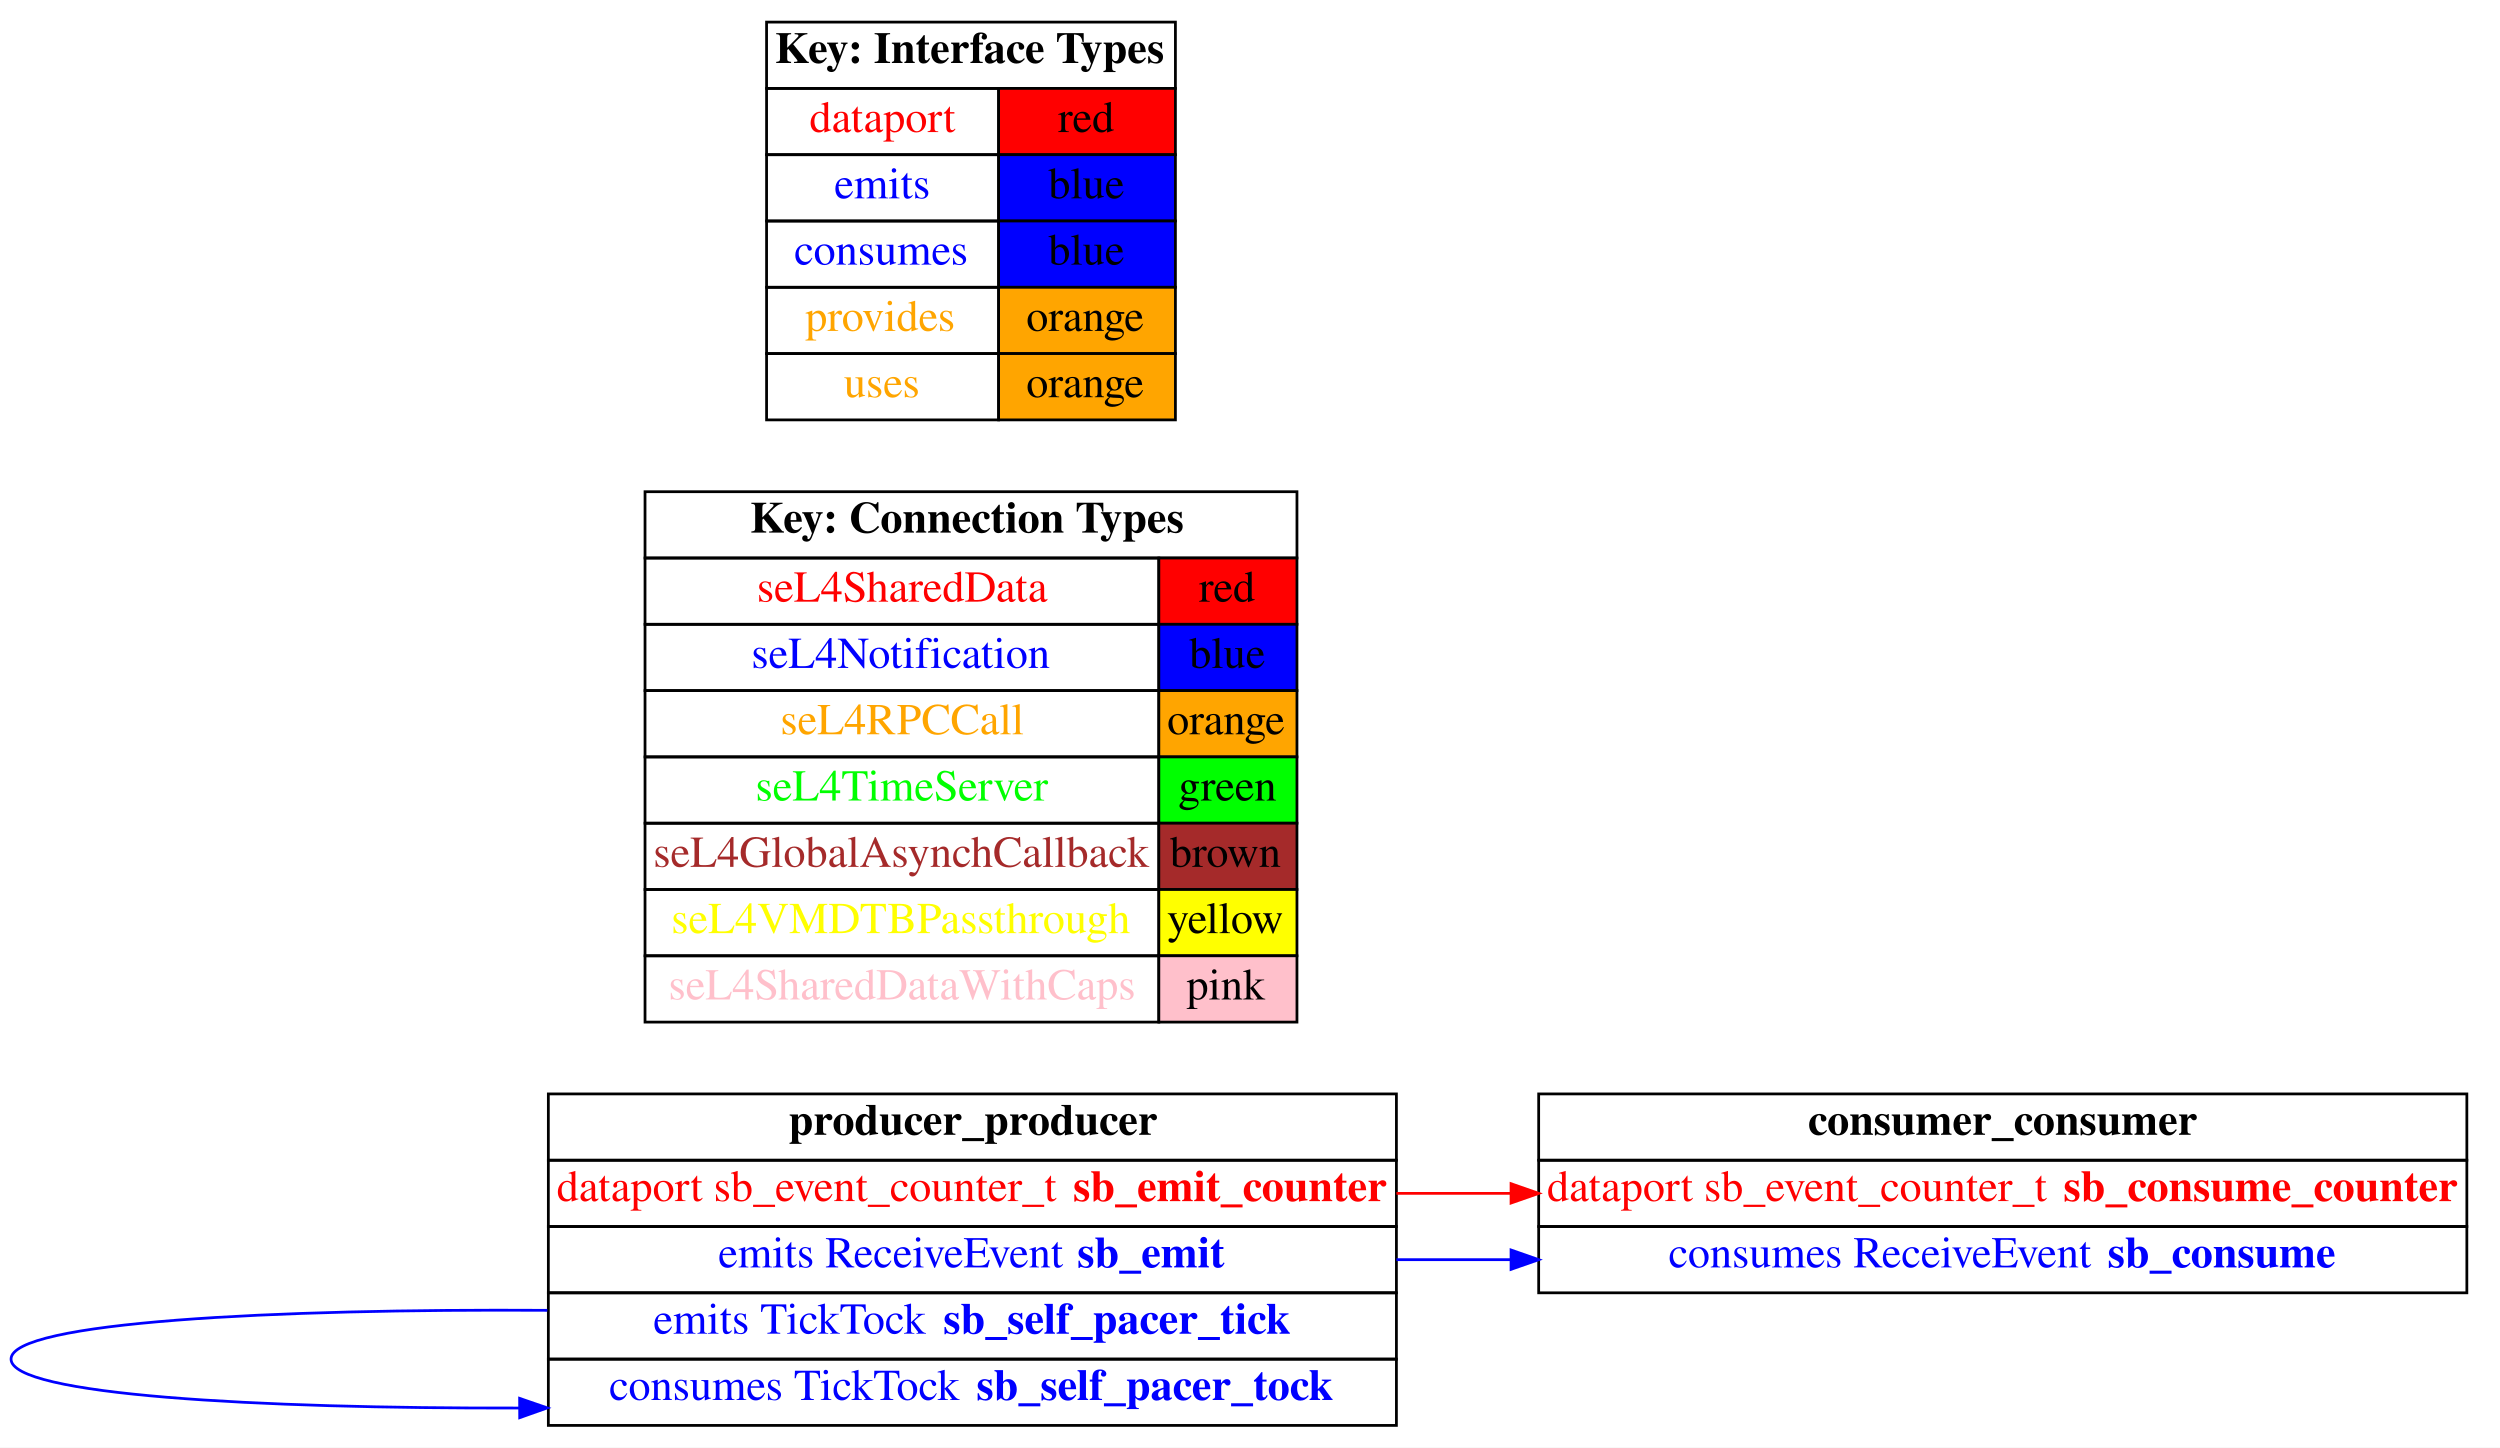
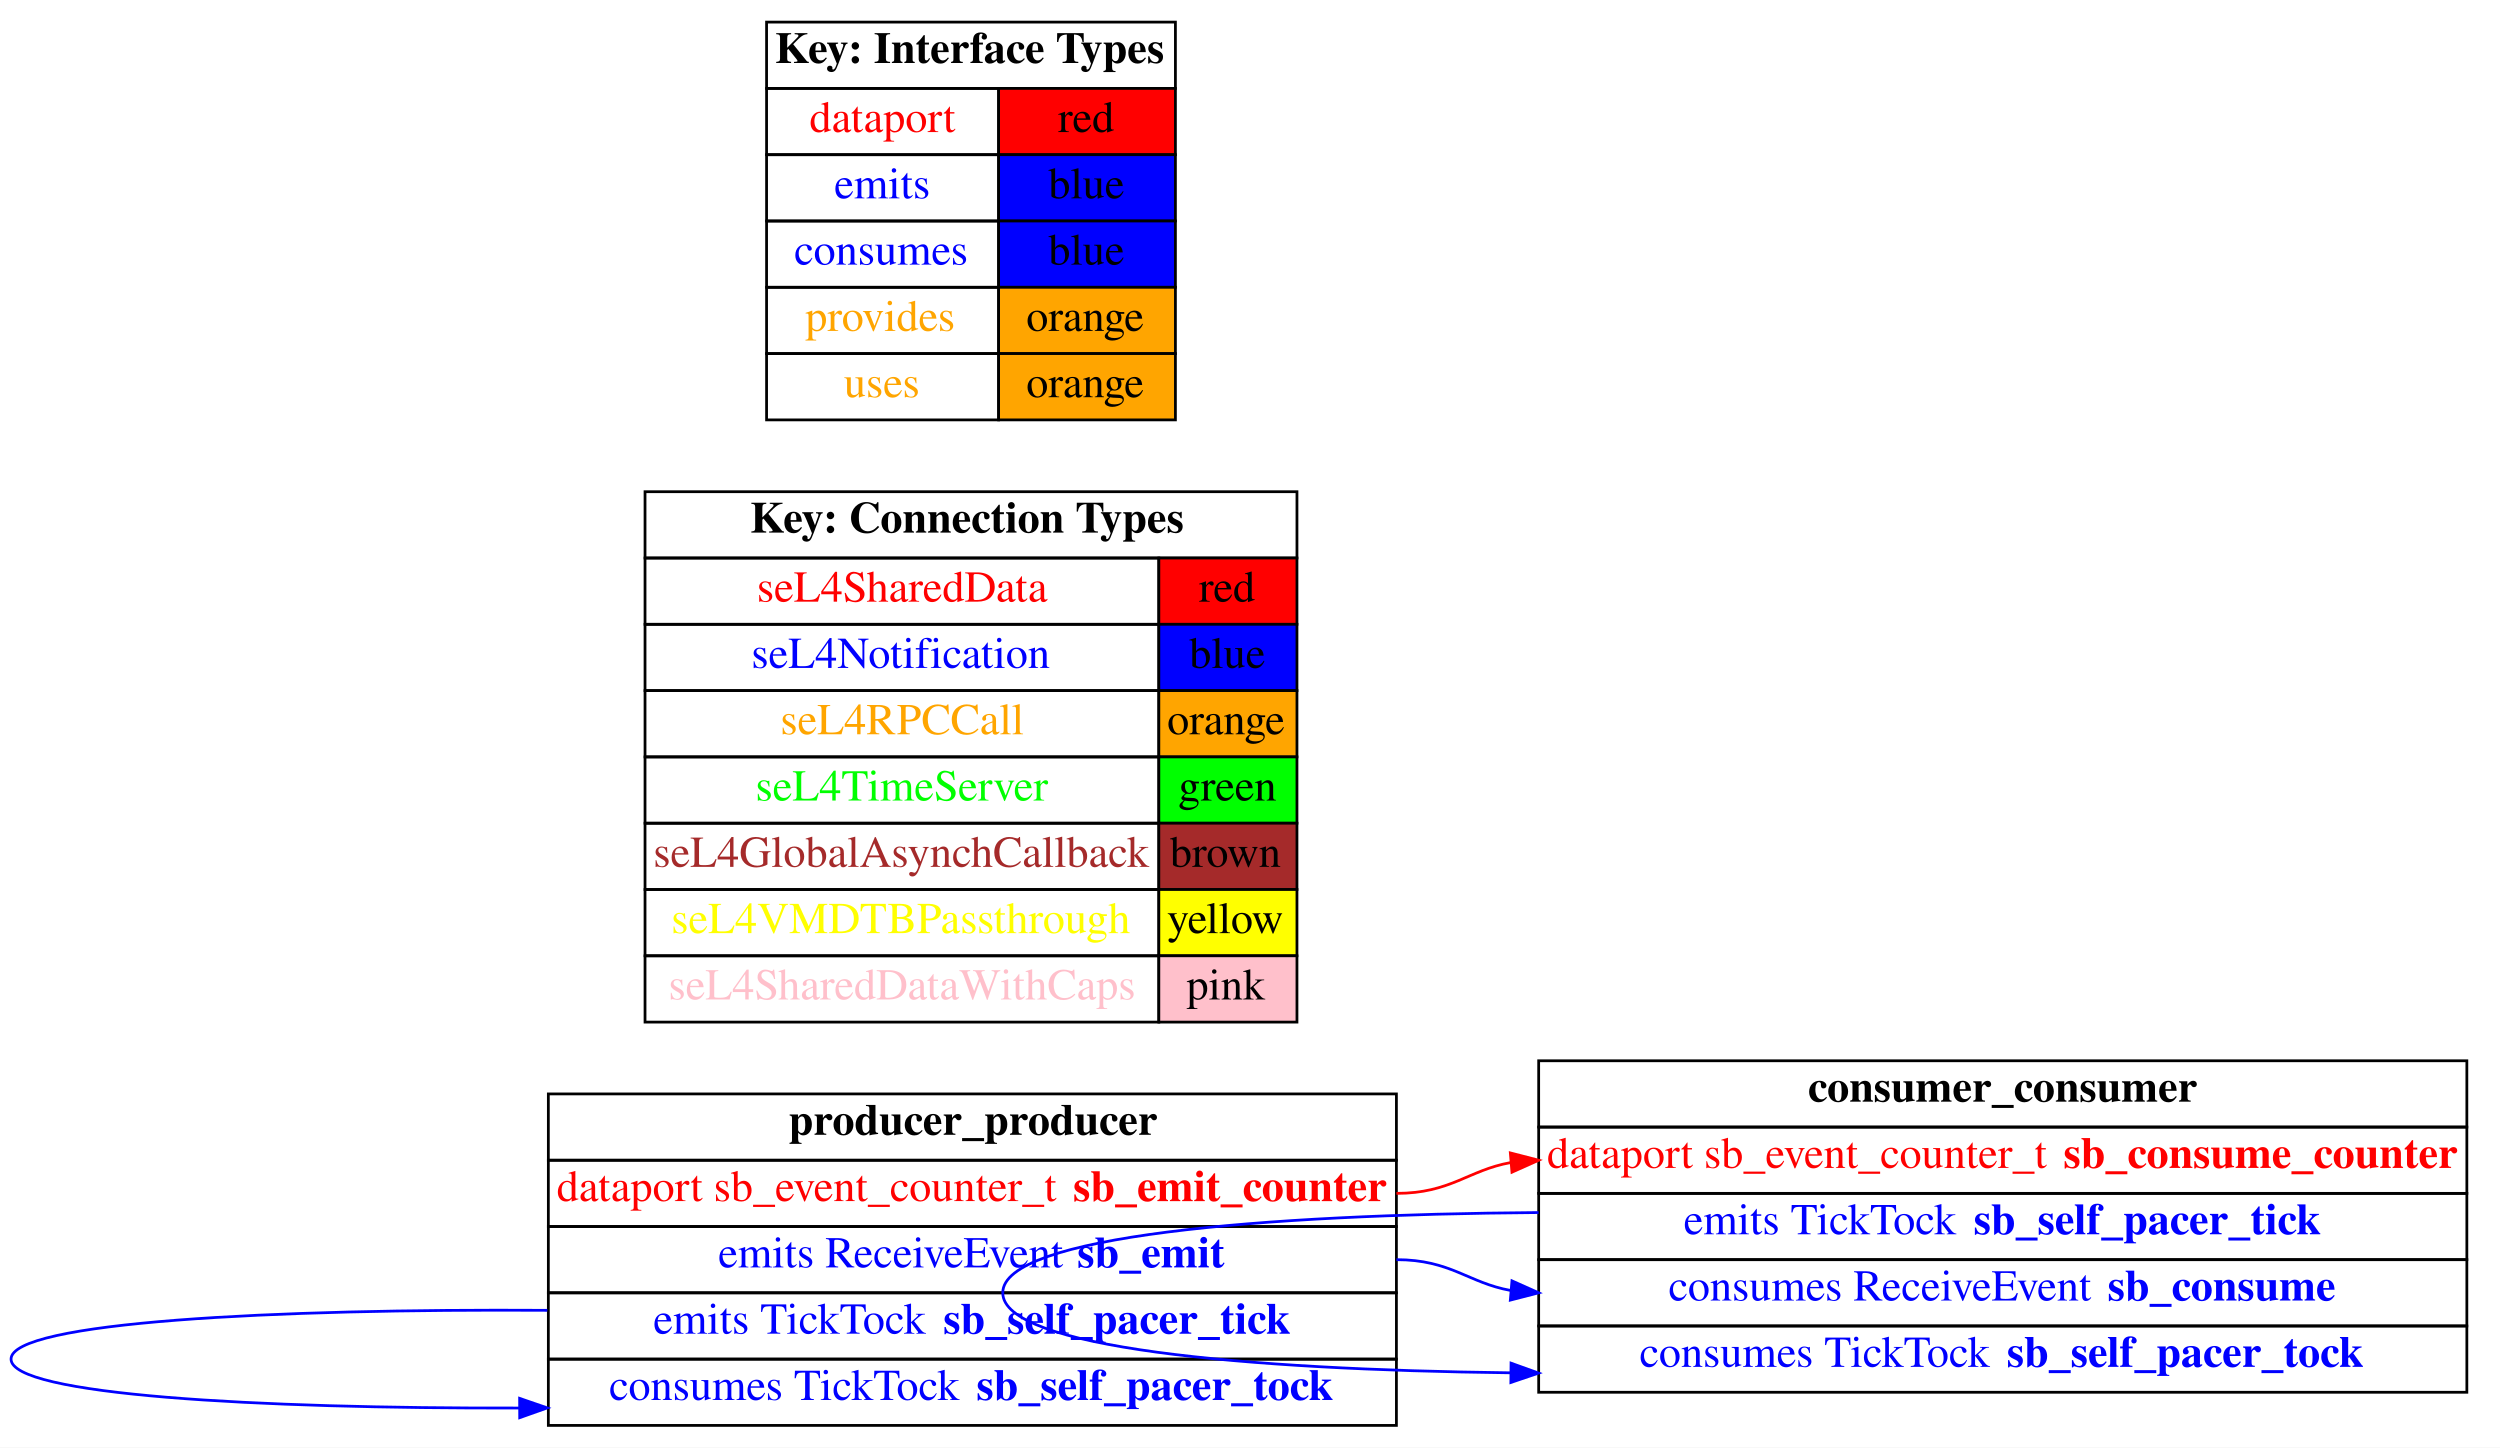
<svg xmlns="http://www.w3.org/2000/svg" width="905pt" height="524pt" viewBox="0.00 0.00 905.00 524.00">
  <g id="graph0" class="graph" transform="scale(1 1) rotate(0) translate(4 520)">
    <polygon fill="#ffffff" stroke="transparent" points="-4,4 -4,-520 901,-520 901,4 -4,4" />
    <g id="node1" class="node">
      <polygon fill="none" stroke="#000000" points="194.5,-100 194.5,-124 501.5,-124 501.5,-100 194.5,-100" />
      <text text-anchor="start" x="281.5" y="-109.2" font-family="Times,serif" font-weight="bold" font-size="16.00" fill="#000000">producer_producer</text>
      <polygon fill="none" stroke="#000000" points="194.5,-76 194.5,-100 501.5,-100 501.5,-76 194.5,-76" />
      <text text-anchor="start" x="197.5" y="-85.2" font-family="Times,serif" font-size="16.00" fill="#ff0000">dataport sb_event_counter_t </text>
      <text text-anchor="start" x="384.5" y="-85.2" font-family="Times,serif" font-weight="bold" font-size="16.00" fill="#ff0000">sb_emit_counter</text>
      <polygon fill="none" stroke="#000000" points="194.5,-52 194.5,-76 501.5,-76 501.5,-52 194.5,-52" />
      <text text-anchor="start" x="256" y="-61.2" font-family="Times,serif" font-size="16.00" fill="#0000ff">emits ReceiveEvent </text>
      <text text-anchor="start" x="386" y="-61.2" font-family="Times,serif" font-weight="bold" font-size="16.00" fill="#0000ff">sb_emit</text>
      <polygon fill="none" stroke="#000000" points="194.5,-28 194.5,-52 501.5,-52 501.5,-28 194.5,-28" />
      <text text-anchor="start" x="232.5" y="-37.2" font-family="Times,serif" font-size="16.00" fill="#0000ff">emits TickTock </text>
      <text text-anchor="start" x="337.5" y="-37.2" font-family="Times,serif" font-weight="bold" font-size="16.00" fill="#0000ff">sb_self_pacer_tick</text>
      <polygon fill="none" stroke="#000000" points="194.5,-4 194.5,-28 501.5,-28 501.5,-4 194.5,-4" />
      <text text-anchor="start" x="216.5" y="-13.2" font-family="Times,serif" font-size="16.00" fill="#0000ff">consumes TickTock </text>
      <text text-anchor="start" x="349.5" y="-13.2" font-family="Times,serif" font-weight="bold" font-size="16.00" fill="#0000ff">sb_self_pacer_tock</text>
    </g>
    <g id="conn3" class="edge">
      <path fill="none" stroke="#0000ff" d="M194.118,-45.662C95.196,-46.273 0,-41.433 0,-28 0,-15.027 88.799,-10.068 183.992,-10.295" />
      <polygon fill="#0000ff" stroke="#0000ff" points="184.103,-13.795 194.118,-10.338 184.133,-6.795 184.103,-13.795" />
    </g>
    <g id="node2" class="node">
-       <polygon fill="none" stroke="#000000" points="553,-100 553,-124 889,-124 889,-100 553,-100" />
-       <text text-anchor="start" x="650.5" y="-109.2" font-family="Times,serif" font-weight="bold" font-size="16.00" fill="#000000">consumer_consumer</text>
-       <polygon fill="none" stroke="#000000" points="553,-76 553,-100 889,-100 889,-76 553,-76" />
-       <text text-anchor="start" x="556" y="-85.2" font-family="Times,serif" font-size="16.00" fill="#ff0000">dataport sb_event_counter_t </text>
-       <text text-anchor="start" x="743" y="-85.2" font-family="Times,serif" font-weight="bold" font-size="16.00" fill="#ff0000">sb_consume_counter</text>
-       <polygon fill="none" stroke="#000000" points="553,-52 553,-76 889,-76 889,-52 553,-52" />
-       <text text-anchor="start" x="600" y="-61.2" font-family="Times,serif" font-size="16.00" fill="#0000ff">consumes ReceiveEvent </text>
-       <text text-anchor="start" x="759" y="-61.2" font-family="Times,serif" font-weight="bold" font-size="16.00" fill="#0000ff">sb_consume</text>
+       <polygon fill="none" stroke="#000000" points="553,-112 553,-136 889,-136 889,-112 553,-112" />
+       <text text-anchor="start" x="650.5" y="-121.2" font-family="Times,serif" font-weight="bold" font-size="16.00" fill="#000000">consumer_consumer</text>
+       <polygon fill="none" stroke="#000000" points="553,-88 553,-112 889,-112 889,-88 553,-88" />
+       <text text-anchor="start" x="556" y="-97.2" font-family="Times,serif" font-size="16.00" fill="#ff0000">dataport sb_event_counter_t </text>
+       <text text-anchor="start" x="743" y="-97.2" font-family="Times,serif" font-weight="bold" font-size="16.00" fill="#ff0000">sb_consume_counter</text>
+       <polygon fill="none" stroke="#000000" points="553,-64 553,-88 889,-88 889,-64 553,-64" />
+       <text text-anchor="start" x="605.5" y="-73.2" font-family="Times,serif" font-size="16.00" fill="#0000ff">emits TickTock </text>
+       <text text-anchor="start" x="710.5" y="-73.2" font-family="Times,serif" font-weight="bold" font-size="16.00" fill="#0000ff">sb_self_pacer_tick</text>
+       <polygon fill="none" stroke="#000000" points="553,-40 553,-64 889,-64 889,-40 553,-40" />
+       <text text-anchor="start" x="600" y="-49.2" font-family="Times,serif" font-size="16.00" fill="#0000ff">consumes ReceiveEvent </text>
+       <text text-anchor="start" x="759" y="-49.2" font-family="Times,serif" font-weight="bold" font-size="16.00" fill="#0000ff">sb_consume</text>
+       <polygon fill="none" stroke="#000000" points="553,-16 553,-40 889,-40 889,-16 553,-16" />
+       <text text-anchor="start" x="589.5" y="-25.2" font-family="Times,serif" font-size="16.00" fill="#0000ff">consumes TickTock </text>
+       <text text-anchor="start" x="722.5" y="-25.2" font-family="Times,serif" font-weight="bold" font-size="16.00" fill="#0000ff">sb_self_pacer_tock</text>
    </g>
    <g id="conn1" class="edge">
-       <path fill="none" stroke="#0000ff" d="M501.5,-64C520.634,-64 527.771,-64 542.969,-64" />
-       <polygon fill="#0000ff" stroke="#0000ff" points="543,-67.5 553,-64 543,-60.5 543,-67.5" />
+       <path fill="none" stroke="#0000ff" d="M501.5,-64C521.146,-64 527.511,-55.614 542.799,-52.863" />
+       <polygon fill="#0000ff" stroke="#0000ff" points="543.331,-56.331 553,-52 542.74,-49.356 543.331,-56.331" />
    </g>
    <g id="conn2" class="edge">
-       <path fill="none" stroke="#ff0000" d="M501.5,-88C520.634,-88 527.771,-88 542.969,-88" />
-       <polygon fill="#ff0000" stroke="#ff0000" points="543,-91.5 553,-88 543,-84.5 543,-91.5" />
+       <path fill="none" stroke="#ff0000" d="M501.5,-88C521.146,-88 527.511,-96.385 542.799,-99.137" />
+       <polygon fill="#ff0000" stroke="#ff0000" points="542.74,-102.644 553,-100 543.331,-95.669 542.74,-102.644" />
+     </g>
+     <g id="conn4" class="edge">
+       <path fill="none" stroke="#0000ff" d="M552.964,-81.059C452.976,-80.335 359,-72.593 359,-52 359,-32.111 446.662,-24.209 542.736,-23.04" />
+       <polygon fill="#0000ff" stroke="#0000ff" points="542.999,-26.538 552.964,-22.941 542.931,-19.538 542.999,-26.538" />
    </g>
    <g id="node3" class="node">
      <polygon fill="none" stroke="#000000" points="229.5,-318 229.5,-342 465.5,-342 465.5,-318 229.5,-318" />
      <text text-anchor="start" x="267.5" y="-327.2" font-family="Times,serif" font-weight="bold" font-size="16.00" fill="#000000">Key: Connection Types</text>
      <polygon fill="none" stroke="#000000" points="229.5,-294 229.5,-318 415.5,-318 415.5,-294 229.5,-294" />
      <text text-anchor="start" x="270" y="-302.2" font-family="Times,serif" font-size="16.00" fill="#ff0000">seL4SharedData</text>
      <polygon fill="#ff0000" stroke="transparent" points="415.5,-294 415.5,-318 465.5,-318 465.5,-294 415.5,-294" />
      <polygon fill="none" stroke="#000000" points="415.5,-294 415.5,-318 465.5,-318 465.5,-294 415.5,-294" />
      <text text-anchor="start" x="430" y="-302.2" font-family="Times,serif" font-size="16.00" fill="#000000">red</text>
      <polygon fill="none" stroke="#000000" points="229.5,-270 229.5,-294 415.5,-294 415.5,-270 229.5,-270" />
      <text text-anchor="start" x="268" y="-278.2" font-family="Times,serif" font-size="16.00" fill="#0000ff">seL4Notification</text>
      <polygon fill="#0000ff" stroke="transparent" points="415.5,-270 415.5,-294 465.5,-294 465.5,-270 415.5,-270" />
      <polygon fill="none" stroke="#000000" points="415.5,-270 415.5,-294 465.5,-294 465.5,-270 415.5,-270" />
      <text text-anchor="start" x="426.5" y="-278.2" font-family="Times,serif" font-size="16.00" fill="#000000">blue</text>
      <polygon fill="none" stroke="#000000" points="229.5,-246 229.5,-270 415.5,-270 415.5,-246 229.5,-246" />
      <text text-anchor="start" x="278.5" y="-254.2" font-family="Times,serif" font-size="16.00" fill="#ffa500">seL4RPCCall</text>
      <polygon fill="#ffa500" stroke="transparent" points="415.5,-246 415.5,-270 465.5,-270 465.5,-246 415.5,-246" />
      <polygon fill="none" stroke="#000000" points="415.5,-246 415.5,-270 465.5,-270 465.5,-246 415.5,-246" />
      <text text-anchor="start" x="418.5" y="-254.2" font-family="Times,serif" font-size="16.00" fill="#000000">orange</text>
      <polygon fill="none" stroke="#000000" points="229.5,-222 229.5,-246 415.5,-246 415.5,-222 229.5,-222" />
      <text text-anchor="start" x="269.5" y="-230.2" font-family="Times,serif" font-size="16.00" fill="#00ff00">seL4TimeServer</text>
      <polygon fill="#00ff00" stroke="transparent" points="415.5,-222 415.5,-246 465.5,-246 465.5,-222 415.5,-222" />
      <polygon fill="none" stroke="#000000" points="415.5,-222 415.5,-246 465.5,-246 465.5,-222 415.5,-222" />
      <text text-anchor="start" x="422.5" y="-230.2" font-family="Times,serif" font-size="16.00" fill="#000000">green</text>
      <polygon fill="none" stroke="#000000" points="229.5,-198 229.5,-222 415.5,-222 415.5,-198 229.5,-198" />
      <text text-anchor="start" x="232.5" y="-206.2" font-family="Times,serif" font-size="16.00" fill="#a52a2a">seL4GlobalAsynchCallback</text>
      <polygon fill="#a52a2a" stroke="transparent" points="415.5,-198 415.5,-222 465.5,-222 465.5,-198 415.5,-198" />
      <polygon fill="none" stroke="#000000" points="415.5,-198 415.5,-222 465.5,-222 465.5,-198 415.5,-198" />
      <text text-anchor="start" x="419.5" y="-206.2" font-family="Times,serif" font-size="16.00" fill="#000000">brown</text>
      <polygon fill="none" stroke="#000000" points="229.5,-174 229.5,-198 415.5,-198 415.5,-174 229.5,-174" />
      <text text-anchor="start" x="239" y="-182.2" font-family="Times,serif" font-size="16.00" fill="#ffff00">seL4VMDTBPassthrough</text>
      <polygon fill="#ffff00" stroke="transparent" points="415.5,-174 415.5,-198 465.5,-198 465.5,-174 415.5,-174" />
      <polygon fill="none" stroke="#000000" points="415.5,-174 415.5,-198 465.5,-198 465.5,-174 415.5,-174" />
      <text text-anchor="start" x="418.5" y="-182.2" font-family="Times,serif" font-size="16.00" fill="#000000">yellow</text>
      <polygon fill="none" stroke="#000000" points="229.5,-150 229.5,-174 415.5,-174 415.5,-150 229.5,-150" />
      <text text-anchor="start" x="238" y="-158.2" font-family="Times,serif" font-size="16.00" fill="#ffc0cb">seL4SharedDataWithCaps</text>
      <polygon fill="#ffc0cb" stroke="transparent" points="415.5,-150 415.5,-174 465.5,-174 465.5,-150 415.5,-150" />
      <polygon fill="none" stroke="#000000" points="415.5,-150 415.5,-174 465.5,-174 465.5,-150 415.5,-150" />
      <text text-anchor="start" x="425.5" y="-158.2" font-family="Times,serif" font-size="16.00" fill="#000000">pink</text>
    </g>
    <g id="node4" class="node">
      <polygon fill="none" stroke="#000000" points="273.5,-488 273.5,-512 421.5,-512 421.5,-488 273.5,-488" />
      <text text-anchor="start" x="276.5" y="-497.2" font-family="Times,serif" font-weight="bold" font-size="16.00" fill="#000000">Key: Interface Types</text>
      <polygon fill="none" stroke="#000000" points="273.5,-464 273.5,-488 357.5,-488 357.5,-464 273.5,-464" />
      <text text-anchor="start" x="289" y="-472.2" font-family="Times,serif" font-size="16.00" fill="#ff0000">dataport</text>
      <polygon fill="#ff0000" stroke="transparent" points="357.5,-464 357.5,-488 421.5,-488 421.5,-464 357.5,-464" />
      <polygon fill="none" stroke="#000000" points="357.5,-464 357.5,-488 421.5,-488 421.5,-464 357.5,-464" />
      <text text-anchor="start" x="379" y="-472.2" font-family="Times,serif" font-size="16.00" fill="#000000">red</text>
      <polygon fill="none" stroke="#000000" points="273.5,-440 273.5,-464 357.5,-464 357.5,-440 273.5,-440" />
      <text text-anchor="start" x="298" y="-448.2" font-family="Times,serif" font-size="16.00" fill="#0000ff">emits</text>
      <polygon fill="#0000ff" stroke="transparent" points="357.5,-440 357.5,-464 421.5,-464 421.5,-440 357.5,-440" />
      <polygon fill="none" stroke="#000000" points="357.5,-440 357.5,-464 421.5,-464 421.5,-440 357.5,-440" />
      <text text-anchor="start" x="375.5" y="-448.2" font-family="Times,serif" font-size="16.00" fill="#000000">blue</text>
      <polygon fill="none" stroke="#000000" points="273.5,-416 273.5,-440 357.5,-440 357.5,-416 273.5,-416" />
      <text text-anchor="start" x="283.5" y="-424.2" font-family="Times,serif" font-size="16.00" fill="#0000ff">consumes</text>
      <polygon fill="#0000ff" stroke="transparent" points="357.5,-416 357.5,-440 421.5,-440 421.5,-416 357.5,-416" />
      <polygon fill="none" stroke="#000000" points="357.5,-416 357.5,-440 421.5,-440 421.5,-416 357.5,-416" />
      <text text-anchor="start" x="375.5" y="-424.2" font-family="Times,serif" font-size="16.00" fill="#000000">blue</text>
      <polygon fill="none" stroke="#000000" points="273.5,-392 273.5,-416 357.5,-416 357.5,-392 273.5,-392" />
      <text text-anchor="start" x="287.5" y="-400.2" font-family="Times,serif" font-size="16.00" fill="#ffa500">provides</text>
      <polygon fill="#ffa500" stroke="transparent" points="357.5,-392 357.5,-416 421.5,-416 421.5,-392 357.5,-392" />
      <polygon fill="none" stroke="#000000" points="357.5,-392 357.5,-416 421.5,-416 421.5,-392 357.5,-392" />
      <text text-anchor="start" x="367.5" y="-400.2" font-family="Times,serif" font-size="16.00" fill="#000000">orange</text>
      <polygon fill="none" stroke="#000000" points="273.5,-368 273.5,-392 357.5,-392 357.5,-368 273.5,-368" />
      <text text-anchor="start" x="301.5" y="-376.2" font-family="Times,serif" font-size="16.00" fill="#ffa500">uses</text>
      <polygon fill="#ffa500" stroke="transparent" points="357.5,-368 357.5,-392 421.5,-392 421.5,-368 357.5,-368" />
      <polygon fill="none" stroke="#000000" points="357.5,-368 357.5,-392 421.5,-392 421.5,-368 357.5,-368" />
      <text text-anchor="start" x="367.5" y="-376.2" font-family="Times,serif" font-size="16.00" fill="#000000">orange</text>
    </g>
  </g>
</svg>
